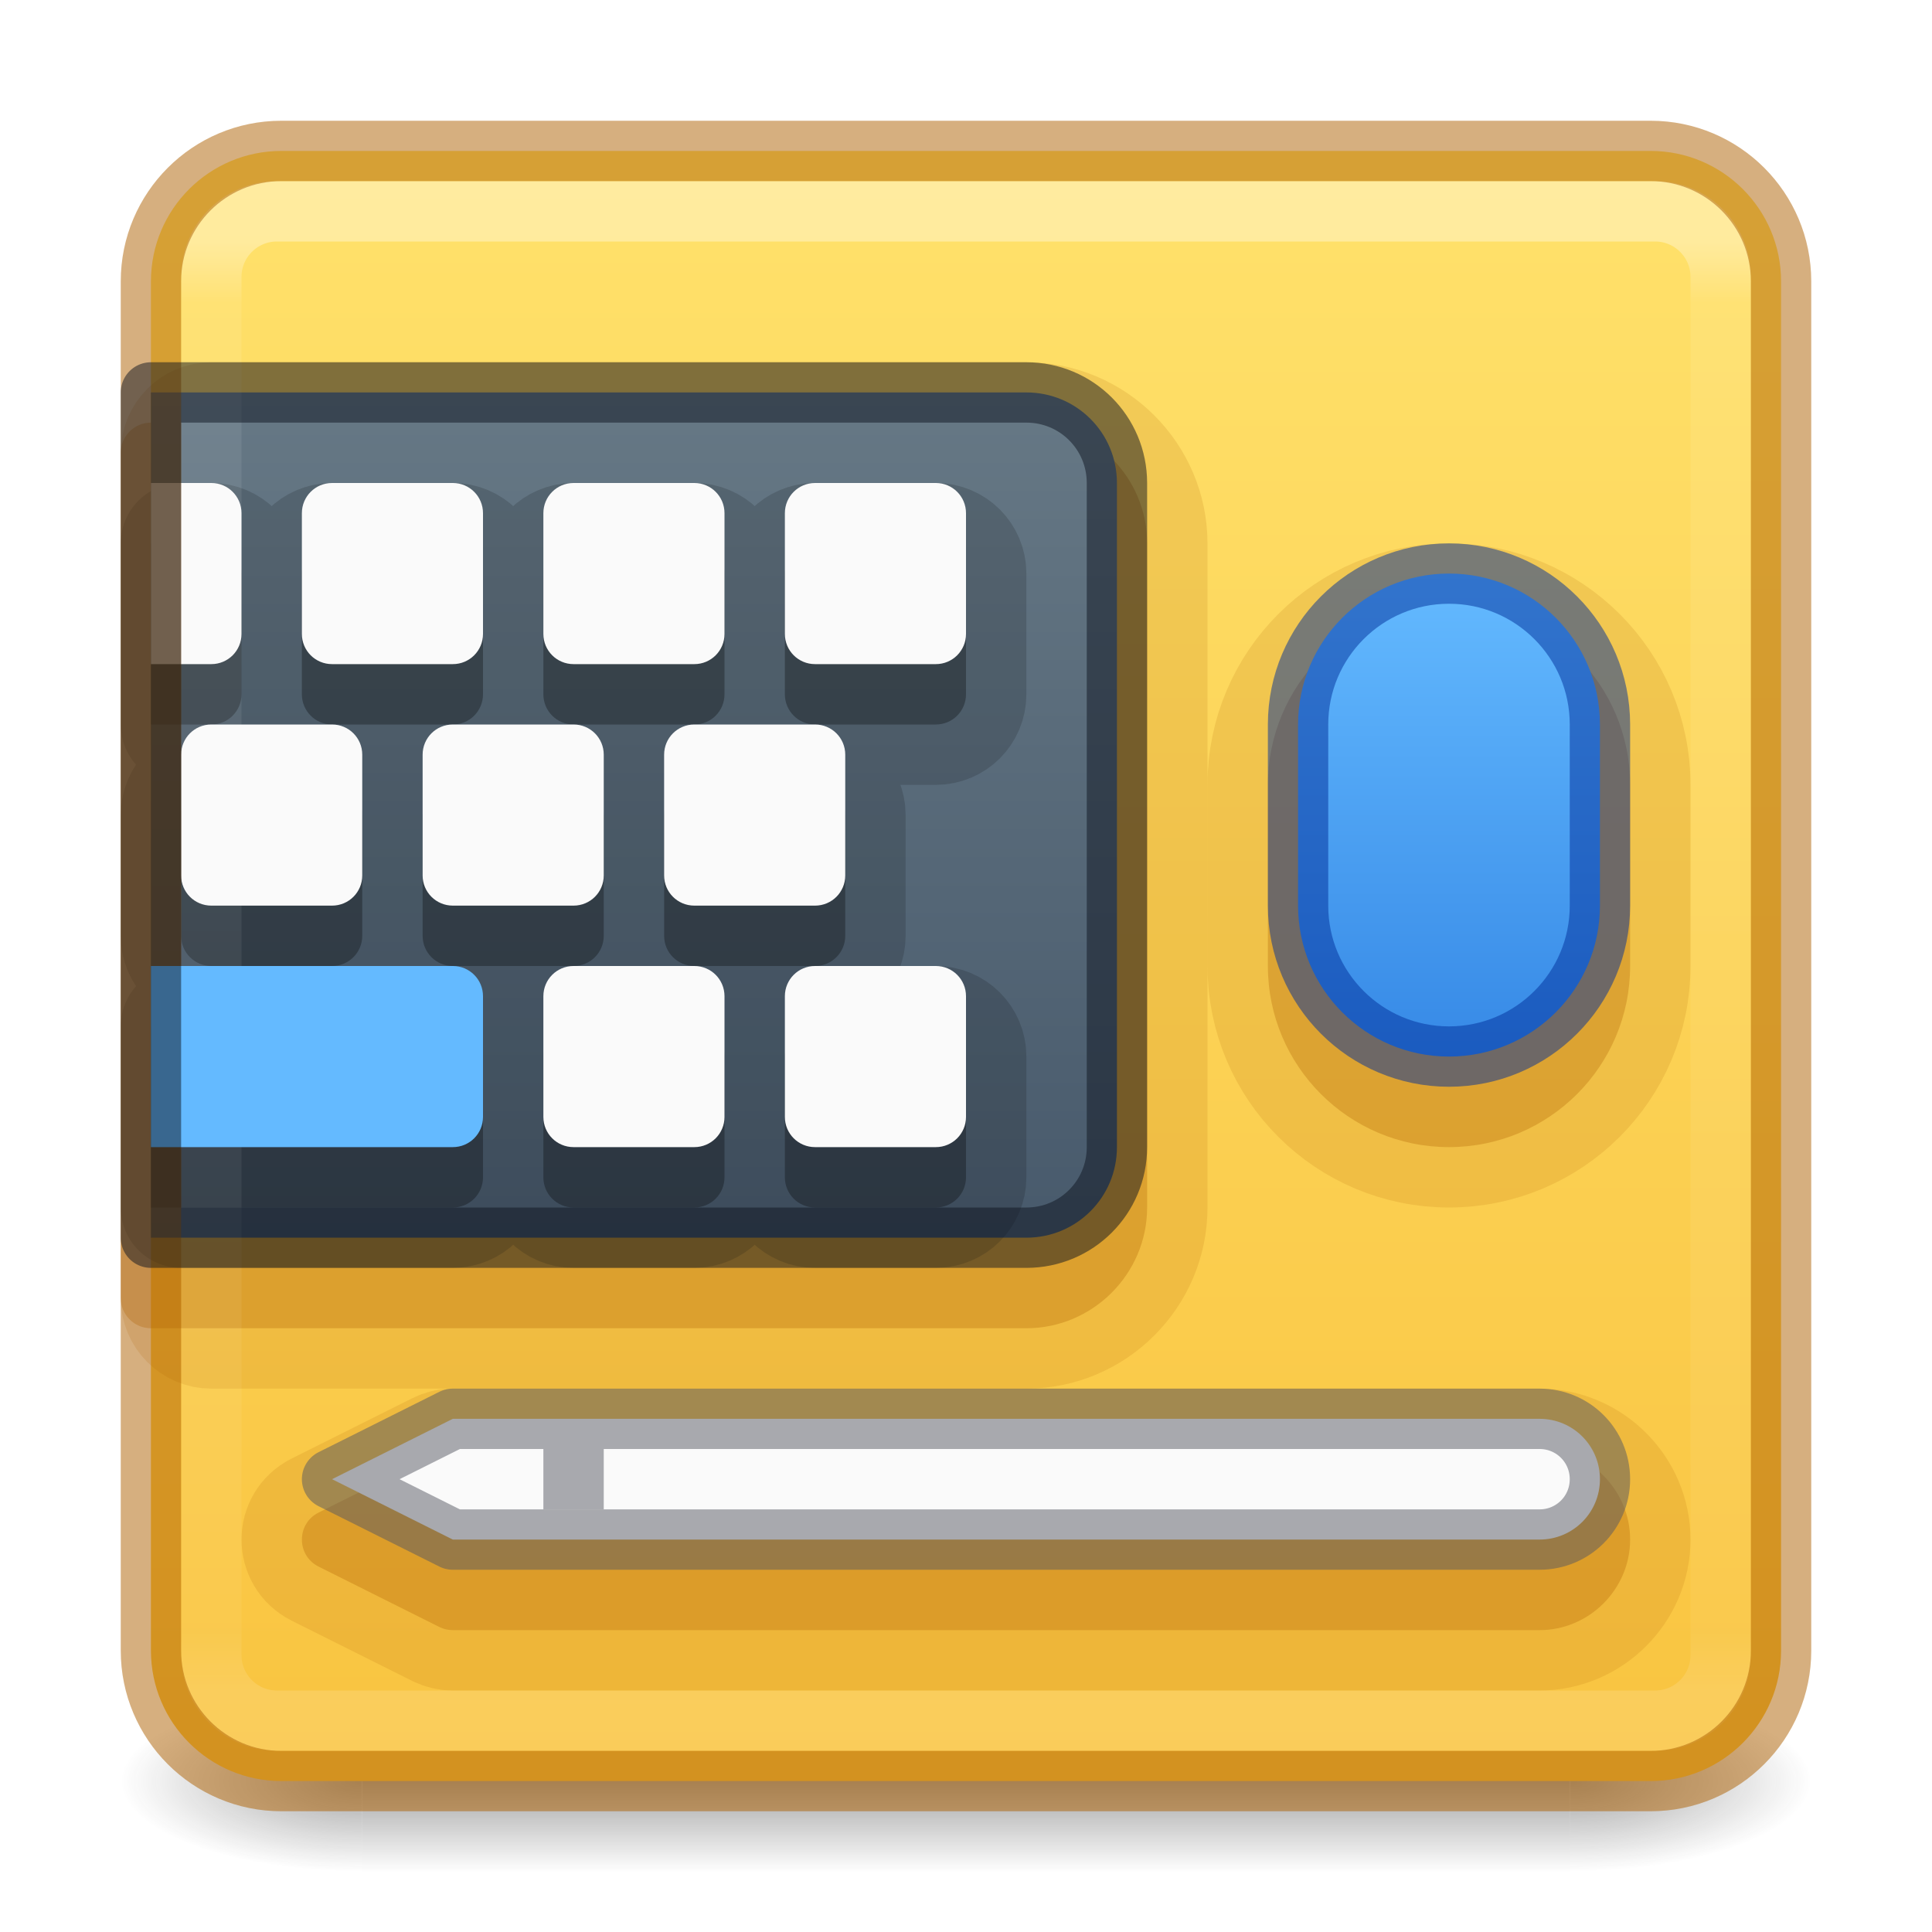
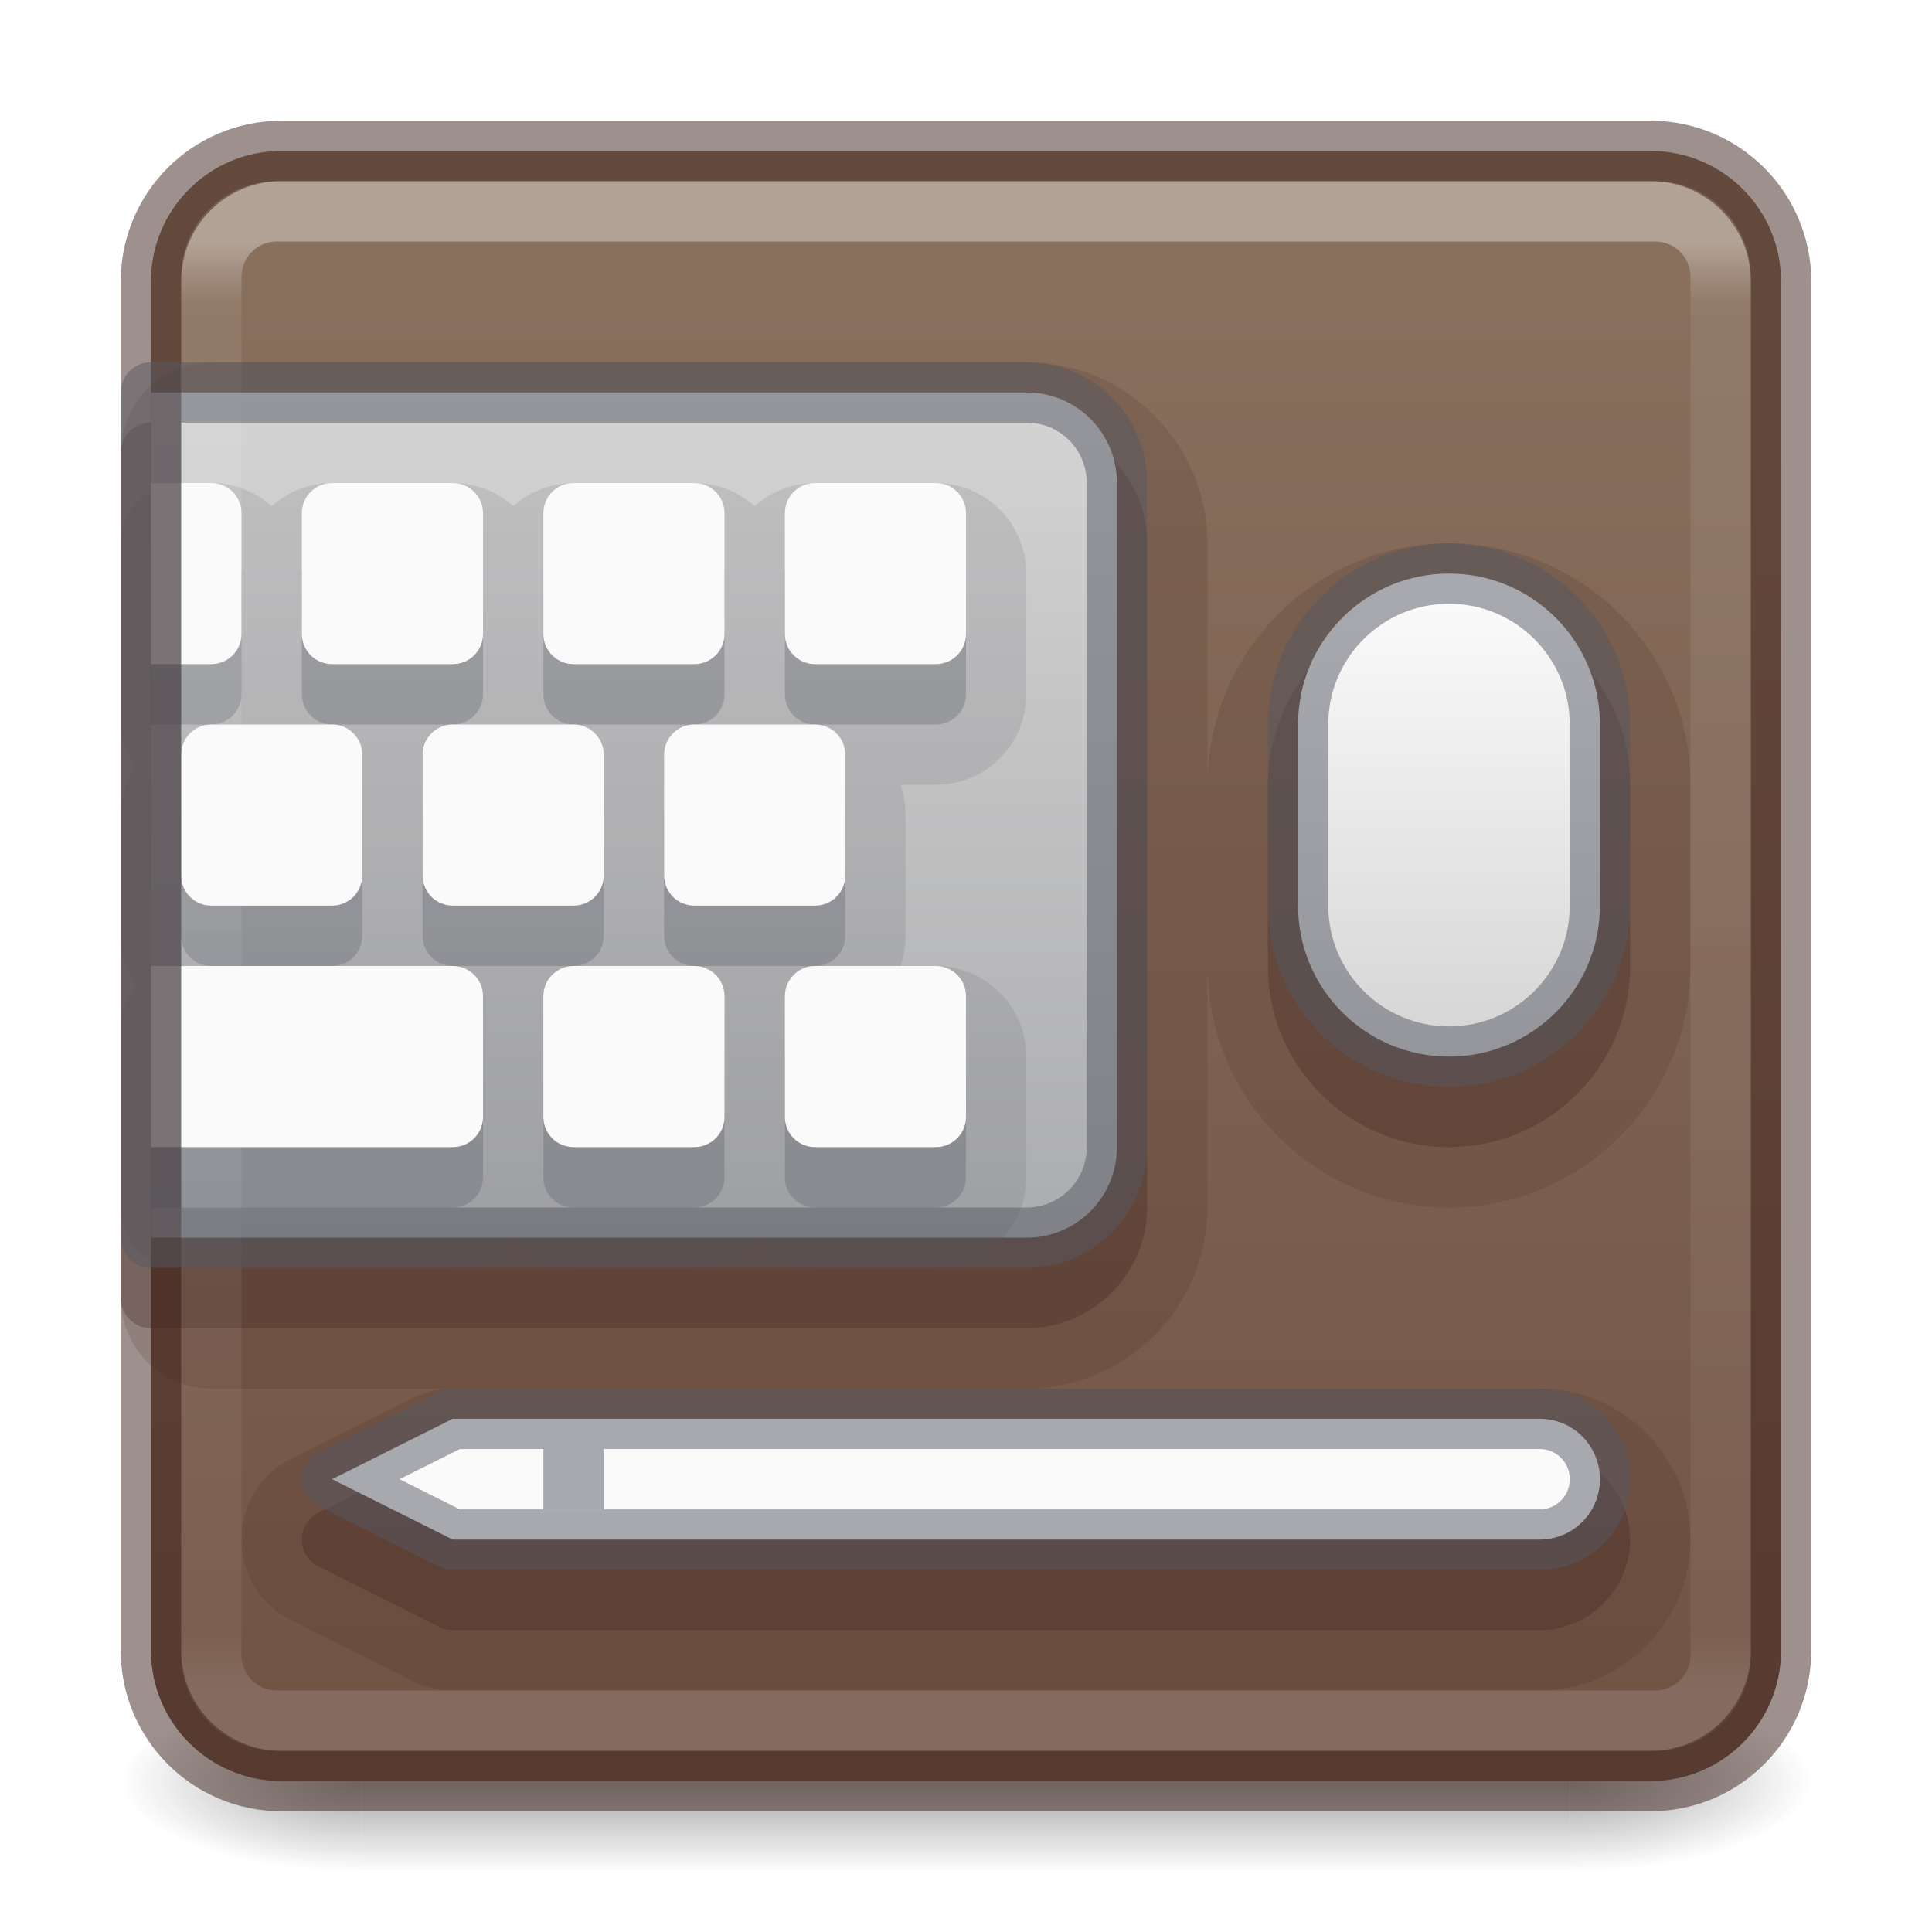
- <svg xmlns="http://www.w3.org/2000/svg" xmlns:xlink="http://www.w3.org/1999/xlink" id="svg6860" height="32" width="32" version="1.1">
+ <svg xmlns="http://www.w3.org/2000/svg" xmlns:xlink="http://www.w3.org/1999/xlink" version="1.1" width="32" height="32" id="svg6860">
  <defs id="defs6862">
    <linearGradient id="linearGradient914">
-       <stop id="stop910" offset="0" style="stop-color:#667885;stop-opacity:1" />
-       <stop id="stop912" offset="1" style="stop-color:#485a6c;stop-opacity:1" />
+       <stop style="stop-color:#d4d4d4;stop-opacity:1" offset="0" id="stop910" />
+       <stop style="stop-color:#abacae;stop-opacity:1" offset="1" id="stop912" />
    </linearGradient>
    <linearGradient id="linearGradient879">
-       <stop id="stop875" offset="0" style="stop-color:#64baff;stop-opacity:1" />
-       <stop id="stop877" offset="1" style="stop-color:#3689e6;stop-opacity:1" />
+       <stop style="stop-color:#fafafa;stop-opacity:1" offset="0" id="stop875" />
+       <stop style="stop-color:#d4d4d4;stop-opacity:1" offset="1" id="stop877" />
    </linearGradient>
    <linearGradient id="linearGradient857">
-       <stop id="stop853" offset="0" style="stop-color:#ffe16b;stop-opacity:1" />
-       <stop id="stop855" offset="1" style="stop-color:#f9c440;stop-opacity:1" />
+       <stop style="stop-color:#8a715e;stop-opacity:1" offset="0" id="stop853" />
+       <stop style="stop-color:#715344;stop-opacity:1" offset="1" id="stop855" />
    </linearGradient>
-     <linearGradient gradientTransform="matrix(0.422101,0,0,0.422101,-52.55959,1.774787)" gradientUnits="userSpaceOnUse" xlink:href="#linearGradient5803-0" id="linearGradient5915" y2="54.78" x2="167.983" y1="8.508" x1="167.983" />
+     <linearGradient x1="167.983" y1="8.508" x2="167.983" y2="54.78" id="linearGradient5915" xlink:href="#linearGradient5803-0" gradientUnits="userSpaceOnUse" gradientTransform="matrix(0.422101,0,0,0.422101,-52.55959,1.774787)" />
    <linearGradient id="linearGradient5803-0">
-       <stop offset="0" style="stop-color:#fff5ef;stop-opacity:1" id="stop5805-3" />
-       <stop offset="1" style="stop-color:#fef8dd;stop-opacity:1" id="stop5807-4" />
+       <stop id="stop5805-3" style="stop-color:#fff5ef;stop-opacity:1" offset="0" />
+       <stop id="stop5807-4" style="stop-color:#fef8dd;stop-opacity:1" offset="1" />
    </linearGradient>
-     <linearGradient gradientTransform="matrix(0.6756757,0,0,0.6756757,-0.216217,-0.2162063)" gradientUnits="userSpaceOnUse" xlink:href="#linearGradient3924-0" id="linearGradient4161" y2="41.76" x2="24" y1="6.24" x1="24" />
+     <linearGradient x1="24" y1="6.24" x2="24" y2="41.76" id="linearGradient4161" xlink:href="#linearGradient3924-0" gradientUnits="userSpaceOnUse" gradientTransform="matrix(0.6756757,0,0,0.6756757,-0.216217,-0.2162063)" />
    <linearGradient id="linearGradient3924-0">
-       <stop offset="0" style="stop-color:#ffffff;stop-opacity:1" id="stop3926-6" />
-       <stop offset="0.042" style="stop-color:#ffffff;stop-opacity:0.235" id="stop3928-3" />
-       <stop offset="0.958" style="stop-color:#ffffff;stop-opacity:0.157" id="stop3930-2" />
-       <stop offset="1" style="stop-color:#ffffff;stop-opacity:0.392" id="stop3932-62" />
+       <stop id="stop3926-6" style="stop-color:#ffffff;stop-opacity:1" offset="0" />
+       <stop id="stop3928-3" style="stop-color:#ffffff;stop-opacity:0.235" offset="0.042" />
+       <stop id="stop3930-2" style="stop-color:#ffffff;stop-opacity:0.157" offset="0.958" />
+       <stop id="stop3932-62" style="stop-color:#ffffff;stop-opacity:0.392" offset="1" />
    </linearGradient>
-     <radialGradient gradientTransform="matrix(2.175537,0,0,1.4,26.7014,-17.4)" gradientUnits="userSpaceOnUse" xlink:href="#linearGradient3688-166-749-6" id="radialGradient2976" fy="43.5" fx="4.993" r="2.5" cy="43.5" cx="4.993" />
+     <radialGradient cx="4.993" cy="43.5" r="2.5" fx="4.993" fy="43.5" id="radialGradient2976" xlink:href="#linearGradient3688-166-749-6" gradientUnits="userSpaceOnUse" gradientTransform="matrix(2.175537,0,0,1.4,26.7014,-17.4)" />
    <linearGradient id="linearGradient3688-166-749-6">
-       <stop offset="0" style="stop-color:#181818;stop-opacity:1" id="stop2883-8" />
-       <stop offset="1" style="stop-color:#181818;stop-opacity:0" id="stop2885-3" />
+       <stop id="stop2883-8" style="stop-color:#181818;stop-opacity:1" offset="0" />
+       <stop id="stop2885-3" style="stop-color:#181818;stop-opacity:0" offset="1" />
    </linearGradient>
-     <radialGradient gradientTransform="matrix(2.175537,0,0,1.4,-21.2986,-104.4)" gradientUnits="userSpaceOnUse" xlink:href="#linearGradient3688-464-309-7" id="radialGradient2978" fy="43.5" fx="4.993" r="2.5" cy="43.5" cx="4.993" />
+     <radialGradient cx="4.993" cy="43.5" r="2.5" fx="4.993" fy="43.5" id="radialGradient2978" xlink:href="#linearGradient3688-464-309-7" gradientUnits="userSpaceOnUse" gradientTransform="matrix(2.175537,0,0,1.4,-21.2986,-104.4)" />
    <linearGradient id="linearGradient3688-464-309-7">
-       <stop offset="0" style="stop-color:#181818;stop-opacity:1" id="stop2889-0" />
-       <stop offset="1" style="stop-color:#181818;stop-opacity:0" id="stop2891-66" />
+       <stop id="stop2889-0" style="stop-color:#181818;stop-opacity:1" offset="0" />
+       <stop id="stop2891-66" style="stop-color:#181818;stop-opacity:0" offset="1" />
    </linearGradient>
-     <linearGradient gradientTransform="matrix(0.9693878,0,0,1,0.7346938,0)" gradientUnits="userSpaceOnUse" xlink:href="#linearGradient3702-501-757-3" id="linearGradient2980" y2="39.999" x2="25.058" y1="47.028" x1="25.058" />
+     <linearGradient x1="25.058" y1="47.028" x2="25.058" y2="39.999" id="linearGradient2980" xlink:href="#linearGradient3702-501-757-3" gradientUnits="userSpaceOnUse" gradientTransform="matrix(0.9693878,0,0,1,0.7346938,0)" />
    <linearGradient id="linearGradient3702-501-757-3">
-       <stop offset="0" style="stop-color:#181818;stop-opacity:0" id="stop2895-3" />
-       <stop offset="0.5" style="stop-color:#181818;stop-opacity:1" id="stop2897-28" />
-       <stop offset="1" style="stop-color:#181818;stop-opacity:0" id="stop2899-8" />
+       <stop id="stop2895-3" style="stop-color:#181818;stop-opacity:0" offset="0" />
+       <stop id="stop2897-28" style="stop-color:#181818;stop-opacity:1" offset="0.5" />
+       <stop id="stop2899-8" style="stop-color:#181818;stop-opacity:0" offset="1" />
    </linearGradient>
-     <linearGradient gradientUnits="userSpaceOnUse" y2="29.133" x2="17" y1="3" x1="17" id="linearGradient859" xlink:href="#linearGradient857" />
-     <linearGradient gradientUnits="userSpaceOnUse" y2="17.5" x2="24" y1="9.5" x1="24" id="linearGradient881" xlink:href="#linearGradient879" />
-     <linearGradient gradientUnits="userSpaceOnUse" y2="20.5" x2="10" y1="6.5" x1="10" id="linearGradient916" xlink:href="#linearGradient914" />
+     <linearGradient xlink:href="#linearGradient857" id="linearGradient859" x1="17" y1="3" x2="17" y2="29.133" gradientUnits="userSpaceOnUse" />
+     <linearGradient xlink:href="#linearGradient879" id="linearGradient881" x1="24" y1="10" x2="24" y2="17.5" gradientUnits="userSpaceOnUse" />
+     <linearGradient xlink:href="#linearGradient914" id="linearGradient916" x1="10" y1="6.5" x2="10" y2="20.5" gradientUnits="userSpaceOnUse" />
  </defs>
-   <g transform="matrix(0.6999997,0,0,0.3333336,-0.8000002,15.33333)" id="g2036-2" style="display:inline">
-     <g transform="matrix(1.052632,0,0,1.285713,-1.263158,-13.42854)" id="g3712-3" style="opacity:0.4">
-       <rect width="5.429" height="7" x="37.571" y="40" id="rect2801-0" style="fill:url(#radialGradient2976);fill-opacity:1;stroke:none;stroke-width:1" />
-       <rect width="5.429" height="7" x="-10.429" y="-47" transform="scale(-1)" id="rect3696-2" style="fill:url(#radialGradient2978);fill-opacity:1;stroke:none;stroke-width:1" />
-       <rect width="27.143" height="7" x="10.429" y="40" id="rect3700-1" style="fill:url(#linearGradient2980);fill-opacity:1;stroke:none;stroke-width:1" />
+   <g style="display:inline" id="g2036-2" transform="matrix(0.6999997,0,0,0.3333336,-0.8000002,15.33333)">
+     <g style="opacity:0.4" id="g3712-3" transform="matrix(1.052632,0,0,1.285713,-1.263158,-13.42854)">
+       <rect style="fill:url(#radialGradient2976);fill-opacity:1;stroke:none;stroke-width:1" id="rect2801-0" y="40" x="37.571" height="7" width="5.429" />
+       <rect style="fill:url(#radialGradient2978);fill-opacity:1;stroke:none;stroke-width:1" id="rect3696-2" transform="scale(-1)" y="-47" x="-10.429" height="7" width="5.429" />
+       <rect style="fill:url(#linearGradient2980);fill-opacity:1;stroke:none;stroke-width:1" id="rect3700-1" y="40" x="10.429" height="7" width="27.143" />
    </g>
  </g>
-   <rect width="27" height="27" rx="2.16" ry="2.16" x="2.5" y="2.5" id="rect5505" style="color:#000000;display:inline;overflow:visible;visibility:visible;fill:url(#linearGradient859);fill-opacity:1;fill-rule:nonzero;stroke:none;stroke-width:1;marker:none;enable-background:accumulate" />
-   <path style="color:#000000;font-style:normal;font-variant:normal;font-weight:normal;font-stretch:normal;font-size:medium;line-height:normal;font-family:sans-serif;font-variant-ligatures:normal;font-variant-position:normal;font-variant-caps:normal;font-variant-numeric:normal;font-variant-alternates:normal;font-variant-east-asian:normal;font-feature-settings:normal;font-variation-settings:normal;text-indent:0;text-align:start;text-decoration:none;text-decoration-line:none;text-decoration-style:solid;text-decoration-color:#000000;letter-spacing:normal;word-spacing:normal;text-transform:none;writing-mode:lr-tb;direction:ltr;text-orientation:mixed;dominant-baseline:auto;baseline-shift:baseline;text-anchor:start;white-space:normal;shape-padding:0;shape-margin:0;inline-size:0;clip-rule:nonzero;display:inline;overflow:visible;visibility:visible;opacity:0.15;isolation:auto;mix-blend-mode:normal;color-interpolation:sRGB;color-interpolation-filters:linearRGB;solid-color:#000000;solid-opacity:1;vector-effect:none;fill:#ad5f00;fill-opacity:1;fill-rule:nonzero;stroke:#ad5f00;stroke-width:2;stroke-linecap:butt;stroke-linejoin:round;stroke-miterlimit:4;stroke-dasharray:none;stroke-dashoffset:0;stroke-opacity:1;color-rendering:auto;image-rendering:auto;shape-rendering:auto;text-rendering:auto;enable-background:accumulate;stop-color:#000000;stop-opacity:1" d="m 7.5,24 c -0.077,1.33e-4 -0.154,0.018 -0.223,0.053 l -2,1 c -0.369,0.184 -0.369,0.71 0,0.895 l 2,1 C 7.346,26.982 7.423,27 7.5,27 h 18 C 26.322,27 27,26.322 27,25.5 27,24.678 26.322,24 25.5,24 Z" id="path954" />
-   <path id="path952" d="m 7.5,24 c -0.077,1.33e-4 -0.154,0.018 -0.223,0.053 l -2,1 c -0.369,0.184 -0.369,0.71 0,0.895 l 2,1 C 7.346,26.982 7.423,27 7.5,27 h 18 C 26.322,27 27,26.322 27,25.5 27,24.678 26.322,24 25.5,24 Z" style="color:#000000;font-style:normal;font-variant:normal;font-weight:normal;font-stretch:normal;font-size:medium;line-height:normal;font-family:sans-serif;font-variant-ligatures:normal;font-variant-position:normal;font-variant-caps:normal;font-variant-numeric:normal;font-variant-alternates:normal;font-variant-east-asian:normal;font-feature-settings:normal;font-variation-settings:normal;text-indent:0;text-align:start;text-decoration:none;text-decoration-line:none;text-decoration-style:solid;text-decoration-color:#000000;letter-spacing:normal;word-spacing:normal;text-transform:none;writing-mode:lr-tb;direction:ltr;text-orientation:mixed;dominant-baseline:auto;baseline-shift:baseline;text-anchor:start;white-space:normal;shape-padding:0;shape-margin:0;inline-size:0;clip-rule:nonzero;display:inline;overflow:visible;visibility:visible;opacity:0.3;isolation:auto;mix-blend-mode:normal;color-interpolation:sRGB;color-interpolation-filters:linearRGB;solid-color:#000000;solid-opacity:1;vector-effect:none;fill:#ad5f00;fill-opacity:1;fill-rule:nonzero;stroke:none;stroke-width:1;stroke-linecap:butt;stroke-linejoin:round;stroke-miterlimit:4;stroke-dasharray:none;stroke-dashoffset:0;stroke-opacity:1;color-rendering:auto;image-rendering:auto;shape-rendering:auto;text-rendering:auto;enable-background:accumulate;stop-color:#000000;stop-opacity:1" />
-   <path style="color:#000000;font-style:normal;font-variant:normal;font-weight:normal;font-stretch:normal;font-size:medium;line-height:normal;font-family:sans-serif;font-variant-ligatures:normal;font-variant-position:normal;font-variant-caps:normal;font-variant-numeric:normal;font-variant-alternates:normal;font-variant-east-asian:normal;font-feature-settings:normal;font-variation-settings:normal;text-indent:0;text-align:start;text-decoration:none;text-decoration-line:none;text-decoration-style:solid;text-decoration-color:#000000;letter-spacing:normal;word-spacing:normal;text-transform:none;writing-mode:lr-tb;direction:ltr;text-orientation:mixed;dominant-baseline:auto;baseline-shift:baseline;text-anchor:start;white-space:normal;shape-padding:0;shape-margin:0;inline-size:0;clip-rule:nonzero;display:inline;overflow:visible;visibility:visible;opacity:0.15;isolation:auto;mix-blend-mode:normal;color-interpolation:sRGB;color-interpolation-filters:linearRGB;solid-color:#000000;solid-opacity:1;vector-effect:none;fill:#ad5f00;fill-opacity:1;fill-rule:nonzero;stroke:#ad5f00;stroke-width:2;stroke-linecap:butt;stroke-linejoin:round;stroke-miterlimit:4;stroke-dasharray:none;stroke-dashoffset:0;stroke-opacity:1;color-rendering:auto;image-rendering:auto;shape-rendering:auto;text-rendering:auto;enable-background:accumulate;stop-color:#000000;stop-opacity:1" d="M 3.5,7 C 3.224,7 3,7.224 3,7.5 v 14 c 2.76e-5,0.276 0.224,0.5 0.5,0.5 H 17 c 1.099,0 2,-0.901 2,-2 V 9 C 19,7.901 18.099,7 17,7 Z" id="path946" />
-   <path id="path944" d="M 2.5,7 C 2.224,7 2,7.224 2,7.5 v 14 c 2.76e-5,0.276 0.224,0.5 0.5,0.5 H 17 c 1.099,0 2,-0.901 2,-2 V 9 C 19,7.901 18.099,7 17,7 Z" style="color:#000000;font-style:normal;font-variant:normal;font-weight:normal;font-stretch:normal;font-size:medium;line-height:normal;font-family:sans-serif;font-variant-ligatures:normal;font-variant-position:normal;font-variant-caps:normal;font-variant-numeric:normal;font-variant-alternates:normal;font-variant-east-asian:normal;font-feature-settings:normal;font-variation-settings:normal;text-indent:0;text-align:start;text-decoration:none;text-decoration-line:none;text-decoration-style:solid;text-decoration-color:#000000;letter-spacing:normal;word-spacing:normal;text-transform:none;writing-mode:lr-tb;direction:ltr;text-orientation:mixed;dominant-baseline:auto;baseline-shift:baseline;text-anchor:start;white-space:normal;shape-padding:0;shape-margin:0;inline-size:0;clip-rule:nonzero;display:inline;overflow:visible;visibility:visible;opacity:0.3;isolation:auto;mix-blend-mode:normal;color-interpolation:sRGB;color-interpolation-filters:linearRGB;solid-color:#000000;solid-opacity:1;vector-effect:none;fill:#ad5f00;fill-opacity:1;fill-rule:nonzero;stroke:none;stroke-width:1;stroke-linecap:butt;stroke-linejoin:round;stroke-miterlimit:4;stroke-dasharray:none;stroke-dashoffset:0;stroke-opacity:1;color-rendering:auto;image-rendering:auto;shape-rendering:auto;text-rendering:auto;enable-background:accumulate;stop-color:#000000;stop-opacity:1" />
-   <rect style="opacity:0.15;fill:#ad5f00;fill-opacity:1;stroke:#ad5f00;stroke-width:2;stroke-linejoin:round;stroke-opacity:1;stop-color:#000000" id="rect938" width="6" height="9" x="21" y="10" rx="3" ry="3" />
-   <rect ry="3" rx="3" y="10" x="21" height="9" width="6" id="rect936" style="opacity:0.3;fill:#ad5f00;fill-opacity:1;stroke:none;stroke-width:2;stroke-linejoin:round;stroke-opacity:1;stop-color:#000000" />
-   <path id="path908" style="opacity:1;fill:url(#linearGradient916);stroke:none;stroke-width:1;stroke-linejoin:round;stop-color:#000000;fill-opacity:1" d="M 2.5,6.5 H 17 c 0.831,0 1.5,0.669 1.5,1.5 v 11 c 0,0.831 -0.669,1.5 -1.5,1.5 H 2.5 c 0,-2.5 0,-11.5 0,-14 z" />
-   <path id="path934" style="opacity:0.15;fill:#000000;fill-opacity:1;stroke:#000000;stroke-width:2;stroke-linejoin:round;stroke-opacity:1;stop-color:#000000" d="m 3,9 v 3 H 3.5 C 3.777,12 4,11.777 4,11.5 v -2 C 4,9.223 3.777,9 3.5,9 Z M 5.5,9 C 5.223,9 5,9.223 5,9.5 v 2 C 5,11.777 5.223,12 5.5,12 h 2 C 7.777,12 8,11.777 8,11.5 v -2 C 8,9.223 7.777,9 7.5,9 Z m 4,0 C 9.223,9 9,9.223 9,9.5 v 2 C 9,11.777 9.223,12 9.5,12 h 2 c 0.277,0 0.5,-0.223 0.5,-0.5 v -2 C 12,9.223 11.777,9 11.5,9 Z m 4,0 C 13.223,9 13,9.223 13,9.5 v 2 c 0,0.277 0.223,0.5 0.5,0.5 h 2 c 0.277,0 0.5,-0.223 0.5,-0.5 v -2 C 16,9.223 15.777,9 15.5,9 Z m -10,4 C 3.223,13 3,13.223 3,13.5 v 2 C 3,15.777 3.223,16 3.5,16 h 2 C 5.777,16 6,15.777 6,15.5 v -2 C 6,13.223 5.777,13 5.5,13 Z m 4,0 C 7.223,13 7,13.223 7,13.5 v 2 C 7,15.777 7.223,16 7.5,16 h 2 C 9.777,16 10,15.777 10,15.5 v -2 C 10,13.223 9.777,13 9.5,13 Z m 4,0 C 11.223,13 11,13.223 11,13.5 v 2 c 0,0.277 0.223,0.5 0.5,0.5 h 2 c 0.277,0 0.5,-0.223 0.5,-0.5 v -2 C 14,13.223 13.777,13 13.5,13 Z M 3,17 v 3 H 7.5 C 7.777,20 8,19.777 8,19.5 v -2 C 8,17.223 7.777,17 7.5,17 Z m 6.5,0 C 9.223,17 9,17.223 9,17.5 v 2 C 9,19.777 9.223,20 9.5,20 h 2 c 0.277,0 0.5,-0.223 0.5,-0.5 v -2 C 12,17.223 11.777,17 11.5,17 Z m 4,0 C 13.223,17 13,17.223 13,17.5 v 2 c 0,0.277 0.223,0.5 0.5,0.5 h 2 c 0.277,0 0.5,-0.223 0.5,-0.5 v -2 C 16,17.223 15.777,17 15.5,17 Z" />
-   <path d="m 2.5,9 v 3 h 1 C 3.777,12 4,11.777 4,11.5 v -2 C 4,9.223 3.777,9 3.5,9 Z m 3,0 C 5.223,9 5,9.223 5,9.5 v 2 C 5,11.777 5.223,12 5.5,12 h 2 C 7.777,12 8,11.777 8,11.5 v -2 C 8,9.223 7.777,9 7.5,9 Z m 4,0 C 9.223,9 9,9.223 9,9.5 v 2 C 9,11.777 9.223,12 9.5,12 h 2 c 0.277,0 0.5,-0.223 0.5,-0.5 v -2 C 12,9.223 11.777,9 11.5,9 Z m 4,0 C 13.223,9 13,9.223 13,9.5 v 2 c 0,0.277 0.223,0.5 0.5,0.5 h 2 c 0.277,0 0.5,-0.223 0.5,-0.5 v -2 C 16,9.223 15.777,9 15.5,9 Z m -10,4 C 3.223,13 3,13.223 3,13.5 v 2 C 3,15.777 3.223,16 3.5,16 h 2 C 5.777,16 6,15.777 6,15.5 v -2 C 6,13.223 5.777,13 5.5,13 Z m 4,0 C 7.223,13 7,13.223 7,13.5 v 2 C 7,15.777 7.223,16 7.5,16 h 2 C 9.777,16 10,15.777 10,15.5 v -2 C 10,13.223 9.777,13 9.5,13 Z m 4,0 C 11.223,13 11,13.223 11,13.5 v 2 c 0,0.277 0.223,0.5 0.5,0.5 h 2 c 0.277,0 0.5,-0.223 0.5,-0.5 v -2 C 14,13.223 13.777,13 13.5,13 Z m -9,4 v 3 h 5 C 7.777,20 8,19.777 8,19.5 v -2 C 8,17.223 7.777,17 7.5,17 Z m 7,0 C 9.223,17 9,17.223 9,17.5 v 2 C 9,19.777 9.223,20 9.5,20 h 2 c 0.277,0 0.5,-0.223 0.5,-0.5 v -2 C 12,17.223 11.777,17 11.5,17 Z m 4,0 C 13.223,17 13,17.223 13,17.5 v 2 c 0,0.277 0.223,0.5 0.5,0.5 h 2 c 0.277,0 0.5,-0.223 0.5,-0.5 v -2 C 16,17.223 15.777,17 15.5,17 Z" style="opacity:0.3;fill:#000000;fill-opacity:1;stroke:none;stroke-width:1;stroke-linejoin:round;stop-color:#000000" id="path929" />
-   <path d="M 2.5 8 L 2.5 11 L 3.5 11 C 3.777 11 4 10.777 4 10.5 L 4 8.5 C 4 8.223 3.777 8 3.5 8 L 2.5 8 z M 5.5 8 C 5.223 8 5 8.223 5 8.5 L 5 10.5 C 5 10.777 5.223 11 5.5 11 L 7.5 11 C 7.777 11 8 10.777 8 10.5 L 8 8.5 C 8 8.223 7.777 8 7.5 8 L 5.5 8 z M 9.5 8 C 9.223 8 9 8.223 9 8.5 L 9 10.5 C 9 10.777 9.223 11 9.5 11 L 11.5 11 C 11.777 11 12 10.777 12 10.5 L 12 8.5 C 12 8.223 11.777 8 11.5 8 L 9.5 8 z M 13.5 8 C 13.223 8 13 8.223 13 8.5 L 13 10.5 C 13 10.777 13.223 11 13.5 11 L 15.5 11 C 15.777 11 16 10.777 16 10.5 L 16 8.5 C 16 8.223 15.777 8 15.5 8 L 13.5 8 z M 3.5 12 C 3.223 12 3 12.223 3 12.5 L 3 14.5 C 3 14.777 3.223 15 3.5 15 L 5.5 15 C 5.777 15 6 14.777 6 14.5 L 6 12.5 C 6 12.223 5.777 12 5.5 12 L 3.5 12 z M 7.5 12 C 7.223 12 7 12.223 7 12.5 L 7 14.5 C 7 14.777 7.223 15 7.5 15 L 9.5 15 C 9.777 15 10 14.777 10 14.5 L 10 12.5 C 10 12.223 9.777 12 9.5 12 L 7.5 12 z M 11.5 12 C 11.223 12 11 12.223 11 12.5 L 11 14.5 C 11 14.777 11.223 15 11.5 15 L 13.5 15 C 13.777 15 14 14.777 14 14.5 L 14 12.5 C 14 12.223 13.777 12 13.5 12 L 11.5 12 z M 9.5 16 C 9.223 16 9 16.223 9 16.5 L 9 18.5 C 9 18.777 9.223 19 9.5 19 L 11.5 19 C 11.777 19 12 18.777 12 18.5 L 12 16.5 C 12 16.223 11.777 16 11.5 16 L 9.5 16 z M 13.5 16 C 13.223 16 13 16.223 13 16.5 L 13 18.5 C 13 18.777 13.223 19 13.5 19 L 15.5 19 C 15.777 19 16 18.777 16 18.5 L 16 16.5 C 16 16.223 15.777 16 15.5 16 L 13.5 16 z " style="opacity:1;fill:#fafafa;stroke:none;stroke-width:1;stroke-linejoin:round;stop-color:#000000" id="rect888" />
-   <rect width="25" height="25" rx="1.087" ry="1.087" x="3.5" y="3.5" id="rect6741-7-4" style="opacity:0.35;fill:none;stroke:url(#linearGradient4161);stroke-width:1;stroke-linecap:round;stroke-linejoin:round;stroke-miterlimit:4;stroke-dasharray:none;stroke-dashoffset:0;stroke-opacity:1" />
-   <rect width="27" height="27" rx="2.16" ry="2.16" x="2.5" y="2.5" id="rect5505-6" style="color:#000000;display:inline;overflow:visible;visibility:visible;opacity:0.5;fill:none;stroke:#ad5f00;stroke-width:1;stroke-linecap:round;stroke-linejoin:round;stroke-miterlimit:4;stroke-dasharray:none;stroke-dashoffset:0;stroke-opacity:1;marker:none;enable-background:accumulate" />
-   <path d="m 2.5,16 h 5 C 7.777,16 8,16.223 8,16.5 v 2 C 8,18.777 7.777,19 7.5,19 h -5 c 0,-1 0,-2 0,-3 z" style="opacity:1;fill:#64baff;stroke:none;stroke-width:1;stroke-linejoin:round;stop-color:#000000" id="rect906" />
-   <path d="M 2.5,6.5 H 17 c 0.831,0 1.5,0.669 1.5,1.5 v 11 c 0,0.831 -0.669,1.5 -1.5,1.5 H 2.5 c 0,-2.5 0,-11.5 0,-14 z" style="opacity:0.5;fill:none;stroke:#0e141f;stroke-width:1;stroke-linejoin:round;stop-color:#000000" id="rect866" />
-   <rect style="opacity:1;fill:url(#linearGradient881);stroke:none;stroke-width:1;stroke-linejoin:round;stop-color:#000000;fill-opacity:1" id="rect873" width="5" height="8" x="21.5" y="9.5" rx="2.5" ry="2.5" />
-   <rect ry="2.5" rx="2.5" y="9.5" x="21.5" height="8" width="5" id="rect868" style="opacity:0.5;fill:none;stroke:#002e99;stroke-width:1;stroke-linejoin:round;stop-color:#000000" />
-   <path id="path886" style="opacity:1;fill:#fafafa;stroke:none;stroke-width:1;stroke-linejoin:round;stop-color:#000000" d="m 7.5,23.5 h 18 c 0.554,0 1,0.446 1,1 0,0.554 -0.446,1 -1,1 h -18 l -2,-1 z" />
-   <path d="m 7.5,23.5 h 18 c 0.554,0 1,0.446 1,1 0,0.554 -0.446,1 -1,1 h -18 l -2,-1 z" style="opacity:0.5;fill:none;stroke:#555761;stroke-width:1;stroke-linejoin:round;stop-color:#000000" id="rect870" />
-   <rect ry="0" rx="0" y="24" x="9" height="1" width="1" id="rect884" style="opacity:0.5;fill:#555761;stroke:none;stroke-width:1;stroke-linejoin:round;stop-color:#000000" />
+   <rect style="color:#000000;display:inline;overflow:visible;visibility:visible;fill:url(#linearGradient859);fill-opacity:1;fill-rule:nonzero;stroke:none;stroke-width:1;marker:none;enable-background:accumulate" id="rect5505" y="2.5" x="2.5" ry="2.16" rx="2.16" height="27" width="27" />
+   <path id="path954" d="m 7.5,24 c -0.077,1.33e-4 -0.154,0.018 -0.223,0.053 l -2,1 c -0.369,0.184 -0.369,0.71 0,0.895 l 2,1 C 7.346,26.982 7.423,27 7.5,27 h 18 C 26.322,27 27,26.322 27,25.5 27,24.678 26.322,24 25.5,24 Z" style="color:#000000;font-style:normal;font-variant:normal;font-weight:normal;font-stretch:normal;font-size:medium;line-height:normal;font-family:sans-serif;font-variant-ligatures:normal;font-variant-position:normal;font-variant-caps:normal;font-variant-numeric:normal;font-variant-alternates:normal;font-variant-east-asian:normal;font-feature-settings:normal;font-variation-settings:normal;text-indent:0;text-align:start;text-decoration:none;text-decoration-line:none;text-decoration-style:solid;text-decoration-color:#000000;letter-spacing:normal;word-spacing:normal;text-transform:none;writing-mode:lr-tb;direction:ltr;text-orientation:mixed;dominant-baseline:auto;baseline-shift:baseline;text-anchor:start;white-space:normal;shape-padding:0;shape-margin:0;inline-size:0;clip-rule:nonzero;display:inline;overflow:visible;visibility:visible;opacity:0.15;isolation:auto;mix-blend-mode:normal;color-interpolation:sRGB;color-interpolation-filters:linearRGB;solid-color:#000000;solid-opacity:1;vector-effect:none;fill:#3d211b;fill-opacity:1;fill-rule:nonzero;stroke:#3d211b;stroke-width:2;stroke-linecap:butt;stroke-linejoin:round;stroke-miterlimit:4;stroke-dasharray:none;stroke-dashoffset:0;stroke-opacity:1;color-rendering:auto;image-rendering:auto;shape-rendering:auto;text-rendering:auto;enable-background:accumulate;stop-color:#000000;stop-opacity:1" />
+   <path style="color:#000000;font-style:normal;font-variant:normal;font-weight:normal;font-stretch:normal;font-size:medium;line-height:normal;font-family:sans-serif;font-variant-ligatures:normal;font-variant-position:normal;font-variant-caps:normal;font-variant-numeric:normal;font-variant-alternates:normal;font-variant-east-asian:normal;font-feature-settings:normal;font-variation-settings:normal;text-indent:0;text-align:start;text-decoration:none;text-decoration-line:none;text-decoration-style:solid;text-decoration-color:#000000;letter-spacing:normal;word-spacing:normal;text-transform:none;writing-mode:lr-tb;direction:ltr;text-orientation:mixed;dominant-baseline:auto;baseline-shift:baseline;text-anchor:start;white-space:normal;shape-padding:0;shape-margin:0;inline-size:0;clip-rule:nonzero;display:inline;overflow:visible;visibility:visible;opacity:0.3;isolation:auto;mix-blend-mode:normal;color-interpolation:sRGB;color-interpolation-filters:linearRGB;solid-color:#000000;solid-opacity:1;vector-effect:none;fill:#3d211b;fill-opacity:1;fill-rule:nonzero;stroke:none;stroke-width:1;stroke-linecap:butt;stroke-linejoin:round;stroke-miterlimit:4;stroke-dasharray:none;stroke-dashoffset:0;stroke-opacity:1;color-rendering:auto;image-rendering:auto;shape-rendering:auto;text-rendering:auto;enable-background:accumulate;stop-color:#000000;stop-opacity:1" d="m 7.5,24 c -0.077,1.33e-4 -0.154,0.018 -0.223,0.053 l -2,1 c -0.369,0.184 -0.369,0.71 0,0.895 l 2,1 C 7.346,26.982 7.423,27 7.5,27 h 18 C 26.322,27 27,26.322 27,25.5 27,24.678 26.322,24 25.5,24 Z" id="path952" />
+   <path id="path946" d="M 3.5,7 C 3.224,7 3,7.224 3,7.5 v 14 c 2.76e-5,0.276 0.224,0.5 0.5,0.5 H 17 c 1.099,0 2,-0.901 2,-2 V 9 C 19,7.901 18.099,7 17,7 Z" style="color:#000000;font-style:normal;font-variant:normal;font-weight:normal;font-stretch:normal;font-size:medium;line-height:normal;font-family:sans-serif;font-variant-ligatures:normal;font-variant-position:normal;font-variant-caps:normal;font-variant-numeric:normal;font-variant-alternates:normal;font-variant-east-asian:normal;font-feature-settings:normal;font-variation-settings:normal;text-indent:0;text-align:start;text-decoration:none;text-decoration-line:none;text-decoration-style:solid;text-decoration-color:#000000;letter-spacing:normal;word-spacing:normal;text-transform:none;writing-mode:lr-tb;direction:ltr;text-orientation:mixed;dominant-baseline:auto;baseline-shift:baseline;text-anchor:start;white-space:normal;shape-padding:0;shape-margin:0;inline-size:0;clip-rule:nonzero;display:inline;overflow:visible;visibility:visible;opacity:0.15;isolation:auto;mix-blend-mode:normal;color-interpolation:sRGB;color-interpolation-filters:linearRGB;solid-color:#000000;solid-opacity:1;vector-effect:none;fill:#3d211b;fill-opacity:1;fill-rule:nonzero;stroke:#3d211b;stroke-width:2;stroke-linecap:butt;stroke-linejoin:round;stroke-miterlimit:4;stroke-dasharray:none;stroke-dashoffset:0;stroke-opacity:1;color-rendering:auto;image-rendering:auto;shape-rendering:auto;text-rendering:auto;enable-background:accumulate;stop-color:#000000;stop-opacity:1" />
+   <path style="color:#000000;font-style:normal;font-variant:normal;font-weight:normal;font-stretch:normal;font-size:medium;line-height:normal;font-family:sans-serif;font-variant-ligatures:normal;font-variant-position:normal;font-variant-caps:normal;font-variant-numeric:normal;font-variant-alternates:normal;font-variant-east-asian:normal;font-feature-settings:normal;font-variation-settings:normal;text-indent:0;text-align:start;text-decoration:none;text-decoration-line:none;text-decoration-style:solid;text-decoration-color:#000000;letter-spacing:normal;word-spacing:normal;text-transform:none;writing-mode:lr-tb;direction:ltr;text-orientation:mixed;dominant-baseline:auto;baseline-shift:baseline;text-anchor:start;white-space:normal;shape-padding:0;shape-margin:0;inline-size:0;clip-rule:nonzero;display:inline;overflow:visible;visibility:visible;opacity:0.3;isolation:auto;mix-blend-mode:normal;color-interpolation:sRGB;color-interpolation-filters:linearRGB;solid-color:#000000;solid-opacity:1;vector-effect:none;fill:#3d211b;fill-opacity:1;fill-rule:nonzero;stroke:none;stroke-width:1;stroke-linecap:butt;stroke-linejoin:round;stroke-miterlimit:4;stroke-dasharray:none;stroke-dashoffset:0;stroke-opacity:1;color-rendering:auto;image-rendering:auto;shape-rendering:auto;text-rendering:auto;enable-background:accumulate;stop-color:#000000;stop-opacity:1" d="M 2.5,7 C 2.224,7 2,7.224 2,7.5 v 14 c 2.76e-5,0.276 0.224,0.5 0.5,0.5 H 17 c 1.099,0 2,-0.901 2,-2 V 9 C 19,7.901 18.099,7 17,7 Z" id="path944" />
+   <rect ry="3" rx="3" y="10" x="21" height="9" width="6" id="rect938" style="opacity:0.15;fill:#3d211b;fill-opacity:1;stroke:#3d211b;stroke-width:2;stroke-linejoin:round;stroke-opacity:1;stop-color:#000000" />
+   <rect style="opacity:0.3;fill:#3d211b;fill-opacity:1;stroke:none;stroke-width:2;stroke-linejoin:round;stroke-opacity:1;stop-color:#000000" id="rect936" width="6" height="9" x="21" y="10" rx="3" ry="3" />
+   <path d="M 2.5,6.5 H 17 c 0.831,0 1.5,0.669 1.5,1.5 v 11 c 0,0.831 -0.669,1.5 -1.5,1.5 H 2.5 c 0,-2.5 0,-11.5 0,-14 z" style="opacity:1;fill:url(#linearGradient916);stroke:none;stroke-width:1;stroke-linejoin:round;stop-color:#000000;fill-opacity:1" id="path908" />
+   <path d="m 3,9 v 3 H 3.5 C 3.777,12 4,11.777 4,11.5 v -2 C 4,9.223 3.777,9 3.5,9 Z M 5.5,9 C 5.223,9 5,9.223 5,9.5 v 2 C 5,11.777 5.223,12 5.5,12 h 2 C 7.777,12 8,11.777 8,11.5 v -2 C 8,9.223 7.777,9 7.5,9 Z m 4,0 C 9.223,9 9,9.223 9,9.5 v 2 C 9,11.777 9.223,12 9.5,12 h 2 c 0.277,0 0.5,-0.223 0.5,-0.5 v -2 C 12,9.223 11.777,9 11.5,9 Z m 4,0 C 13.223,9 13,9.223 13,9.5 v 2 c 0,0.277 0.223,0.5 0.5,0.5 h 2 c 0.277,0 0.5,-0.223 0.5,-0.5 v -2 C 16,9.223 15.777,9 15.5,9 Z m -10,4 C 3.223,13 3,13.223 3,13.5 v 2 C 3,15.777 3.223,16 3.5,16 h 2 C 5.777,16 6,15.777 6,15.5 v -2 C 6,13.223 5.777,13 5.5,13 Z m 4,0 C 7.223,13 7,13.223 7,13.5 v 2 C 7,15.777 7.223,16 7.5,16 h 2 C 9.777,16 10,15.777 10,15.5 v -2 C 10,13.223 9.777,13 9.5,13 Z m 4,0 C 11.223,13 11,13.223 11,13.5 v 2 c 0,0.277 0.223,0.5 0.5,0.5 h 2 c 0.277,0 0.5,-0.223 0.5,-0.5 v -2 C 14,13.223 13.777,13 13.5,13 Z M 3,17 v 3 H 7.5 C 7.777,20 8,19.777 8,19.5 v -2 C 8,17.223 7.777,17 7.5,17 Z m 6.5,0 C 9.223,17 9,17.223 9,17.5 v 2 C 9,19.777 9.223,20 9.5,20 h 2 c 0.277,0 0.5,-0.223 0.5,-0.5 v -2 C 12,17.223 11.777,17 11.5,17 Z m 4,0 C 13.223,17 13,17.223 13,17.5 v 2 c 0,0.277 0.223,0.5 0.5,0.5 h 2 c 0.277,0 0.5,-0.223 0.5,-0.5 v -2 C 16,17.223 15.777,17 15.5,17 Z" style="opacity:0.15;fill:#555761;fill-opacity:1;stroke:#555761;stroke-width:2;stroke-linejoin:round;stroke-opacity:1;stop-color:#000000" id="path934" />
+   <path id="path929" style="opacity:0.3;fill:#555761;fill-opacity:1;stroke:none;stroke-width:1;stroke-linejoin:round;stop-color:#000000" d="m 2.5,9 v 3 h 1 C 3.777,12 4,11.777 4,11.5 v -2 C 4,9.223 3.777,9 3.5,9 Z m 3,0 C 5.223,9 5,9.223 5,9.5 v 2 C 5,11.777 5.223,12 5.5,12 h 2 C 7.777,12 8,11.777 8,11.5 v -2 C 8,9.223 7.777,9 7.5,9 Z m 4,0 C 9.223,9 9,9.223 9,9.5 v 2 C 9,11.777 9.223,12 9.5,12 h 2 c 0.277,0 0.5,-0.223 0.5,-0.5 v -2 C 12,9.223 11.777,9 11.5,9 Z m 4,0 C 13.223,9 13,9.223 13,9.5 v 2 c 0,0.277 0.223,0.5 0.5,0.5 h 2 c 0.277,0 0.5,-0.223 0.5,-0.5 v -2 C 16,9.223 15.777,9 15.5,9 Z m -10,4 C 3.223,13 3,13.223 3,13.5 v 2 C 3,15.777 3.223,16 3.5,16 h 2 C 5.777,16 6,15.777 6,15.5 v -2 C 6,13.223 5.777,13 5.5,13 Z m 4,0 C 7.223,13 7,13.223 7,13.5 v 2 C 7,15.777 7.223,16 7.5,16 h 2 C 9.777,16 10,15.777 10,15.5 v -2 C 10,13.223 9.777,13 9.5,13 Z m 4,0 C 11.223,13 11,13.223 11,13.5 v 2 c 0,0.277 0.223,0.5 0.5,0.5 h 2 c 0.277,0 0.5,-0.223 0.5,-0.5 v -2 C 14,13.223 13.777,13 13.5,13 Z m -9,4 v 3 h 5 C 7.777,20 8,19.777 8,19.5 v -2 C 8,17.223 7.777,17 7.5,17 Z m 7,0 C 9.223,17 9,17.223 9,17.5 v 2 C 9,19.777 9.223,20 9.5,20 h 2 c 0.277,0 0.5,-0.223 0.5,-0.5 v -2 C 12,17.223 11.777,17 11.5,17 Z m 4,0 C 13.223,17 13,17.223 13,17.5 v 2 c 0,0.277 0.223,0.5 0.5,0.5 h 2 c 0.277,0 0.5,-0.223 0.5,-0.5 v -2 C 16,17.223 15.777,17 15.5,17 Z" />
+   <path d="M 2.5 8 L 2.5 11 L 3.5 11 C 3.777 11 4 10.777 4 10.5 L 4 8.5 C 4 8.223 3.777 8 3.5 8 L 2.5 8 z M 5.5 8 C 5.223 8 5 8.223 5 8.5 L 5 10.5 C 5 10.777 5.223 11 5.5 11 L 7.5 11 C 7.777 11 8 10.777 8 10.5 L 8 8.5 C 8 8.223 7.777 8 7.5 8 L 5.5 8 z M 9.5 8 C 9.223 8 9 8.223 9 8.5 L 9 10.5 C 9 10.777 9.223 11 9.5 11 L 11.5 11 C 11.777 11 12 10.777 12 10.5 L 12 8.5 C 12 8.223 11.777 8 11.5 8 L 9.5 8 z M 13.5 8 C 13.223 8 13 8.223 13 8.5 L 13 10.5 C 13 10.777 13.223 11 13.5 11 L 15.5 11 C 15.777 11 16 10.777 16 10.5 L 16 8.5 C 16 8.223 15.777 8 15.5 8 L 13.5 8 z M 3.5 12 C 3.223 12 3 12.223 3 12.5 L 3 14.5 C 3 14.777 3.223 15 3.5 15 L 5.5 15 C 5.777 15 6 14.777 6 14.5 L 6 12.5 C 6 12.223 5.777 12 5.5 12 L 3.5 12 z M 7.5 12 C 7.223 12 7 12.223 7 12.5 L 7 14.5 C 7 14.777 7.223 15 7.5 15 L 9.5 15 C 9.777 15 10 14.777 10 14.5 L 10 12.5 C 10 12.223 9.777 12 9.5 12 L 7.5 12 z M 11.5 12 C 11.223 12 11 12.223 11 12.5 L 11 14.5 C 11 14.777 11.223 15 11.5 15 L 13.5 15 C 13.777 15 14 14.777 14 14.5 L 14 12.5 C 14 12.223 13.777 12 13.5 12 L 11.5 12 z M 2.5 16 L 2.5 19 L 7.5 19 C 7.777 19 8 18.777 8 18.5 L 8 16.5 C 8 16.223 7.777 16 7.5 16 L 2.5 16 z M 9.5 16 C 9.223 16 9 16.223 9 16.5 L 9 18.5 C 9 18.777 9.223 19 9.5 19 L 11.5 19 C 11.777 19 12 18.777 12 18.5 L 12 16.5 C 12 16.223 11.777 16 11.5 16 L 9.5 16 z M 13.5 16 C 13.223 16 13 16.223 13 16.5 L 13 18.5 C 13 18.777 13.223 19 13.5 19 L 15.5 19 C 15.777 19 16 18.777 16 18.5 L 16 16.5 C 16 16.223 15.777 16 15.5 16 L 13.5 16 z " style="opacity:1;fill:#fafafa;stroke:none;stroke-width:1;stroke-linejoin:round;stop-color:#000000" id="rect888" />
+   <rect style="opacity:0.35;fill:none;stroke:url(#linearGradient4161);stroke-width:1;stroke-linecap:round;stroke-linejoin:round;stroke-miterlimit:4;stroke-dasharray:none;stroke-dashoffset:0;stroke-opacity:1" id="rect6741-7-4" y="3.5" x="3.5" ry="1.087" rx="1.087" height="25" width="25" />
+   <rect style="color:#000000;display:inline;overflow:visible;visibility:visible;opacity:0.5;fill:none;stroke:#3d211b;stroke-width:1;stroke-linecap:round;stroke-linejoin:round;stroke-miterlimit:4;stroke-dasharray:none;stroke-dashoffset:0;stroke-opacity:1;marker:none;enable-background:accumulate" id="rect5505-6" y="2.5" x="2.5" ry="2.16" rx="2.16" height="27" width="27" />
+   <path id="rect866" style="opacity:0.5;fill:none;stroke:#555761;stroke-width:1;stroke-linejoin:round;stop-color:#000000" d="M 2.5,6.5 H 17 c 0.831,0 1.5,0.669 1.5,1.5 v 11 c 0,0.831 -0.669,1.5 -1.5,1.5 H 2.5 c 0,-2.5 0,-11.5 0,-14 z" />
+   <rect ry="2.5" rx="2.5" y="9.5" x="21.5" height="8" width="5" id="rect873" style="opacity:1;fill:url(#linearGradient881);stroke:none;stroke-width:1;stroke-linejoin:round;stop-color:#000000;fill-opacity:1" />
+   <rect style="opacity:0.5;fill:none;stroke:#555761;stroke-width:1;stroke-linejoin:round;stop-color:#000000" id="rect868" width="5" height="8" x="21.5" y="9.5" rx="2.5" ry="2.5" />
+   <path d="m 7.5,23.5 h 18 c 0.554,0 1,0.446 1,1 0,0.554 -0.446,1 -1,1 h -18 l -2,-1 z" style="opacity:1;fill:#fafafa;stroke:none;stroke-width:1;stroke-linejoin:round;stop-color:#000000" id="path886" />
+   <path id="rect870" style="opacity:0.5;fill:none;stroke:#555761;stroke-width:1;stroke-linejoin:round;stop-color:#000000" d="m 7.5,23.5 h 18 c 0.554,0 1,0.446 1,1 0,0.554 -0.446,1 -1,1 h -18 l -2,-1 z" />
+   <rect style="opacity:0.5;fill:#555761;stroke:none;stroke-width:1;stroke-linejoin:round;stop-color:#000000" id="rect884" width="1" height="1" x="9" y="24" rx="0" ry="0" />
</svg>
